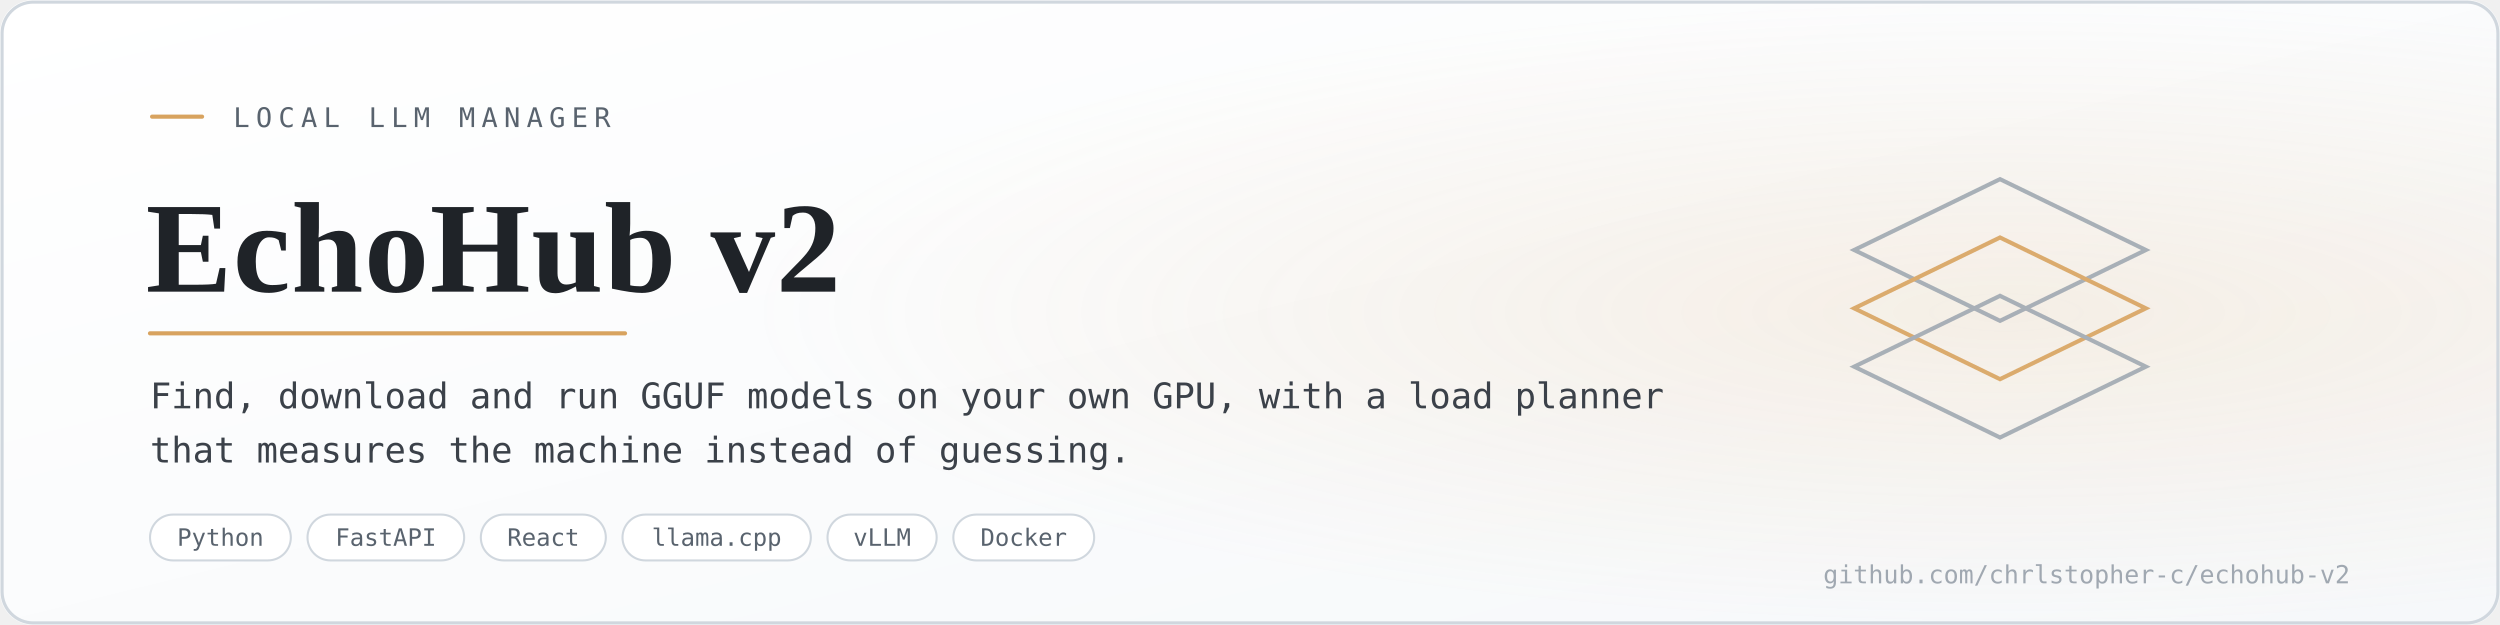
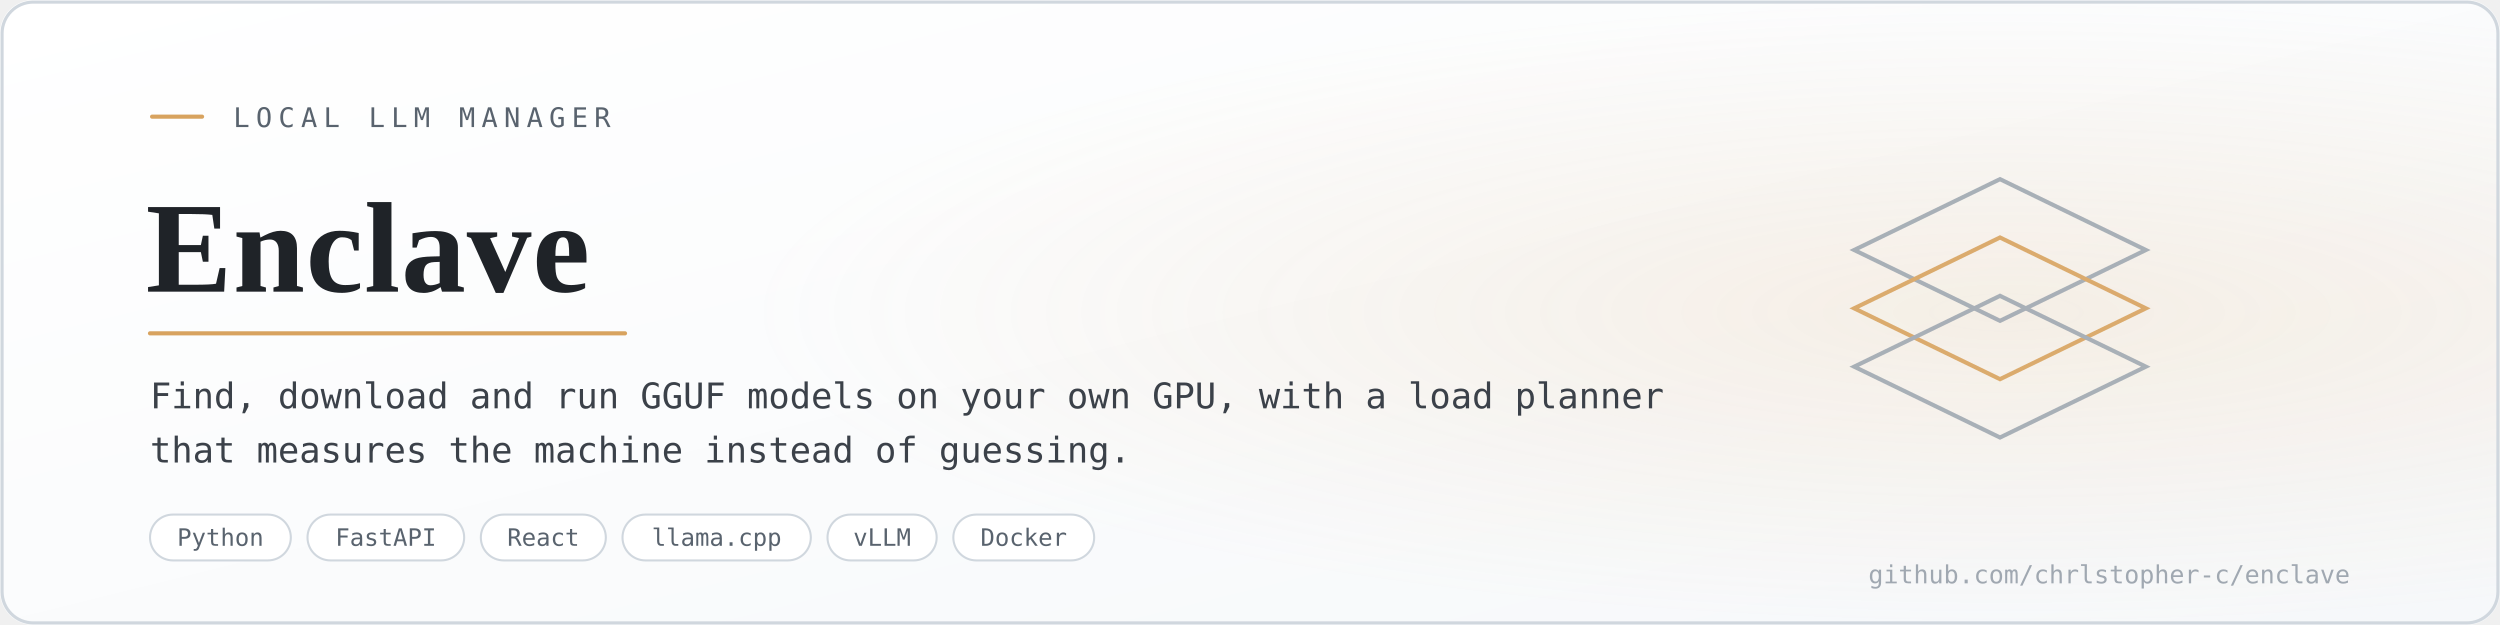
- <svg xmlns="http://www.w3.org/2000/svg" width="1200" height="300" viewBox="0 0 1200 300" fill="none" role="img" aria-label="EchoHub v2 — Find, download and run GGUF models on your own GPU, with a load planner that measures the machine instead of guessing.">
+ <svg xmlns="http://www.w3.org/2000/svg" width="1200" height="300" viewBox="0 0 1200 300" fill="none" role="img" aria-label="Enclave — Find, download and run GGUF models on your own GPU, with a load planner that measures the machine instead of guessing.">
  <defs>
    <linearGradient id="b-light-g" x1="0" y1="0" x2="1" y2="1">
      <stop offset="0" stop-color="#ffffff" />
      <stop offset="1" stop-color="#f6f8fa" />
    </linearGradient>
    <radialGradient id="b-light-h" cx="0.8" cy="0.5" r="0.5">
      <stop offset="0" stop-color="#d8a35f" stop-opacity="0.14" />
      <stop offset="1" stop-color="#d8a35f" stop-opacity="0" />
    </radialGradient>
  </defs>
  <rect width="1200" height="300" rx="16" fill="url(#b-light-g)" />
  <rect width="1200" height="300" rx="16" fill="url(#b-light-h)" />
  <rect x="1" y="1" width="1198" height="298" rx="15" stroke="#d0d7de" stroke-width="1.5" />
  <g transform="translate(72,66)">
    <rect x="0" y="-11" width="26" height="2" rx="1" fill="#d8a35f" />
    <text x="40" y="-5" font-family="ui-monospace,'SF Mono',Consolas,monospace" font-size="13" letter-spacing="3" fill="#59636e">LOCAL LLM MANAGER</text>
  </g>
-   <text x="70" y="140" font-family="Georgia,'Times New Roman',serif" font-size="62" font-weight="600" fill="#1f2328" letter-spacing="0.5">EchoHub v2</text>
+   <text x="70" y="140" font-family="Georgia,'Times New Roman',serif" font-size="62" font-weight="600" fill="#1f2328" letter-spacing="0.5">Enclave</text>
  <line x1="72" y1="160" x2="300" y2="160" stroke="#d8a35f" stroke-width="2" stroke-linecap="round" />
  <text x="72" y="196" font-family="ui-monospace,'SF Mono',Consolas,monospace" font-size="17" fill="#3b4149">Find, download and run GGUF models on your own GPU, with a load planner</text>
  <text x="72" y="222" font-family="ui-monospace,'SF Mono',Consolas,monospace" font-size="17" fill="#3b4149">that measures the machine instead of guessing.</text>
  <rect x="72" y="247" width="67.6" height="22" rx="11" fill="#ffffff" stroke="#d0d7de" />
  <text x="105.8" y="262" text-anchor="middle" font-family="ui-monospace,'SF Mono',Consolas,monospace" font-size="11.5" fill="#59636e">Python</text>
  <rect x="147.6" y="247" width="75.2" height="22" rx="11" fill="#ffffff" stroke="#d0d7de" />
  <text x="185.2" y="262" text-anchor="middle" font-family="ui-monospace,'SF Mono',Consolas,monospace" font-size="11.5" fill="#59636e">FastAPI</text>
  <rect x="230.8" y="247" width="60" height="22" rx="11" fill="#ffffff" stroke="#d0d7de" />
  <text x="260.8" y="262" text-anchor="middle" font-family="ui-monospace,'SF Mono',Consolas,monospace" font-size="11.5" fill="#59636e">React</text>
  <rect x="298.8" y="247" width="90.4" height="22" rx="11" fill="#ffffff" stroke="#d0d7de" />
  <text x="344" y="262" text-anchor="middle" font-family="ui-monospace,'SF Mono',Consolas,monospace" font-size="11.5" fill="#59636e">llama.cpp</text>
  <rect x="397.2" y="247" width="52.4" height="22" rx="11" fill="#ffffff" stroke="#d0d7de" />
  <text x="423.4" y="262" text-anchor="middle" font-family="ui-monospace,'SF Mono',Consolas,monospace" font-size="11.5" fill="#59636e">vLLM</text>
  <rect x="457.6" y="247" width="67.6" height="22" rx="11" fill="#ffffff" stroke="#d0d7de" />
  <text x="491.4" y="262" text-anchor="middle" font-family="ui-monospace,'SF Mono',Consolas,monospace" font-size="11.5" fill="#59636e">Docker</text>
  <g opacity="0.9">
    <path d="M890 120 l70 -34 l70 34 l-70 34 z" fill="none" stroke="#a0a8b1" stroke-width="2" />
    <path d="M890 148 l70 -34 l70 34 l-70 34 z" fill="none" stroke="#d8a35f" stroke-width="2" />
    <path d="M890 176 l70 -34 l70 34 l-70 34 z" fill="none" stroke="#a0a8b1" stroke-width="2" />
  </g>
-   <text x="1128" y="280" text-anchor="end" font-family="ui-monospace,'SF Mono',Consolas,monospace" font-size="12" fill="#a0a8b1">github.com/chrlstopher-c/echohub-v2</text>
+   <text x="1128" y="280" text-anchor="end" font-family="ui-monospace,'SF Mono',Consolas,monospace" font-size="12" fill="#a0a8b1">github.com/chrlstopher-c/enclave</text>
</svg>
